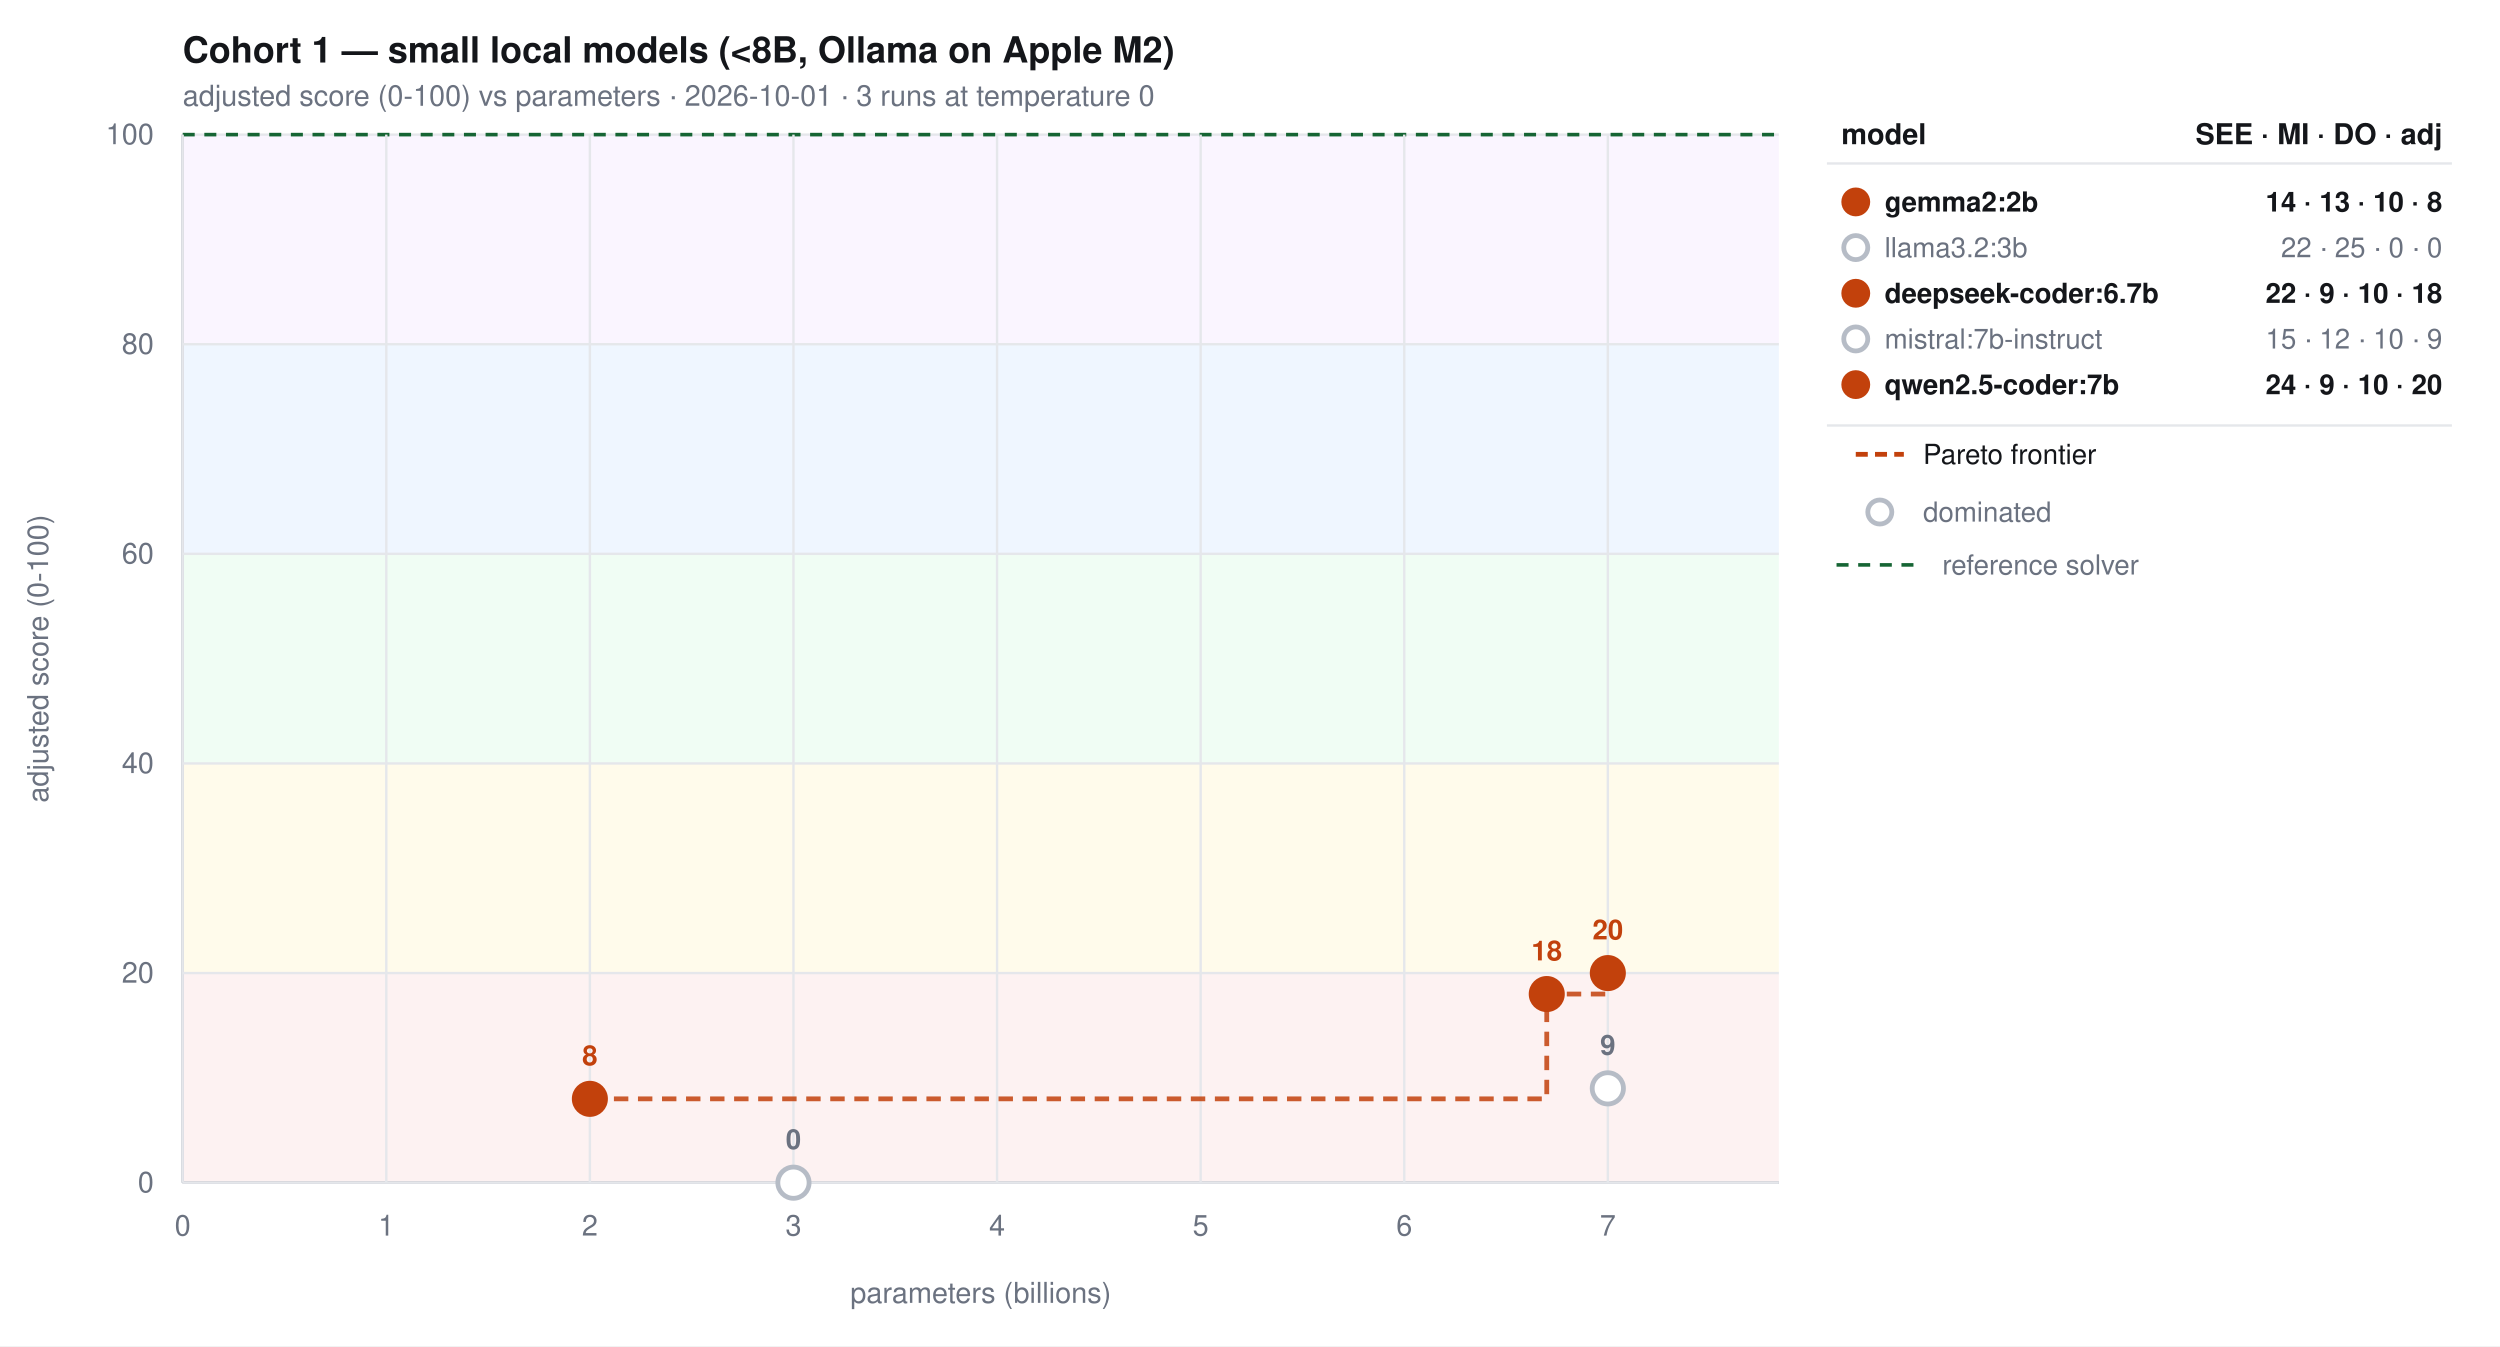
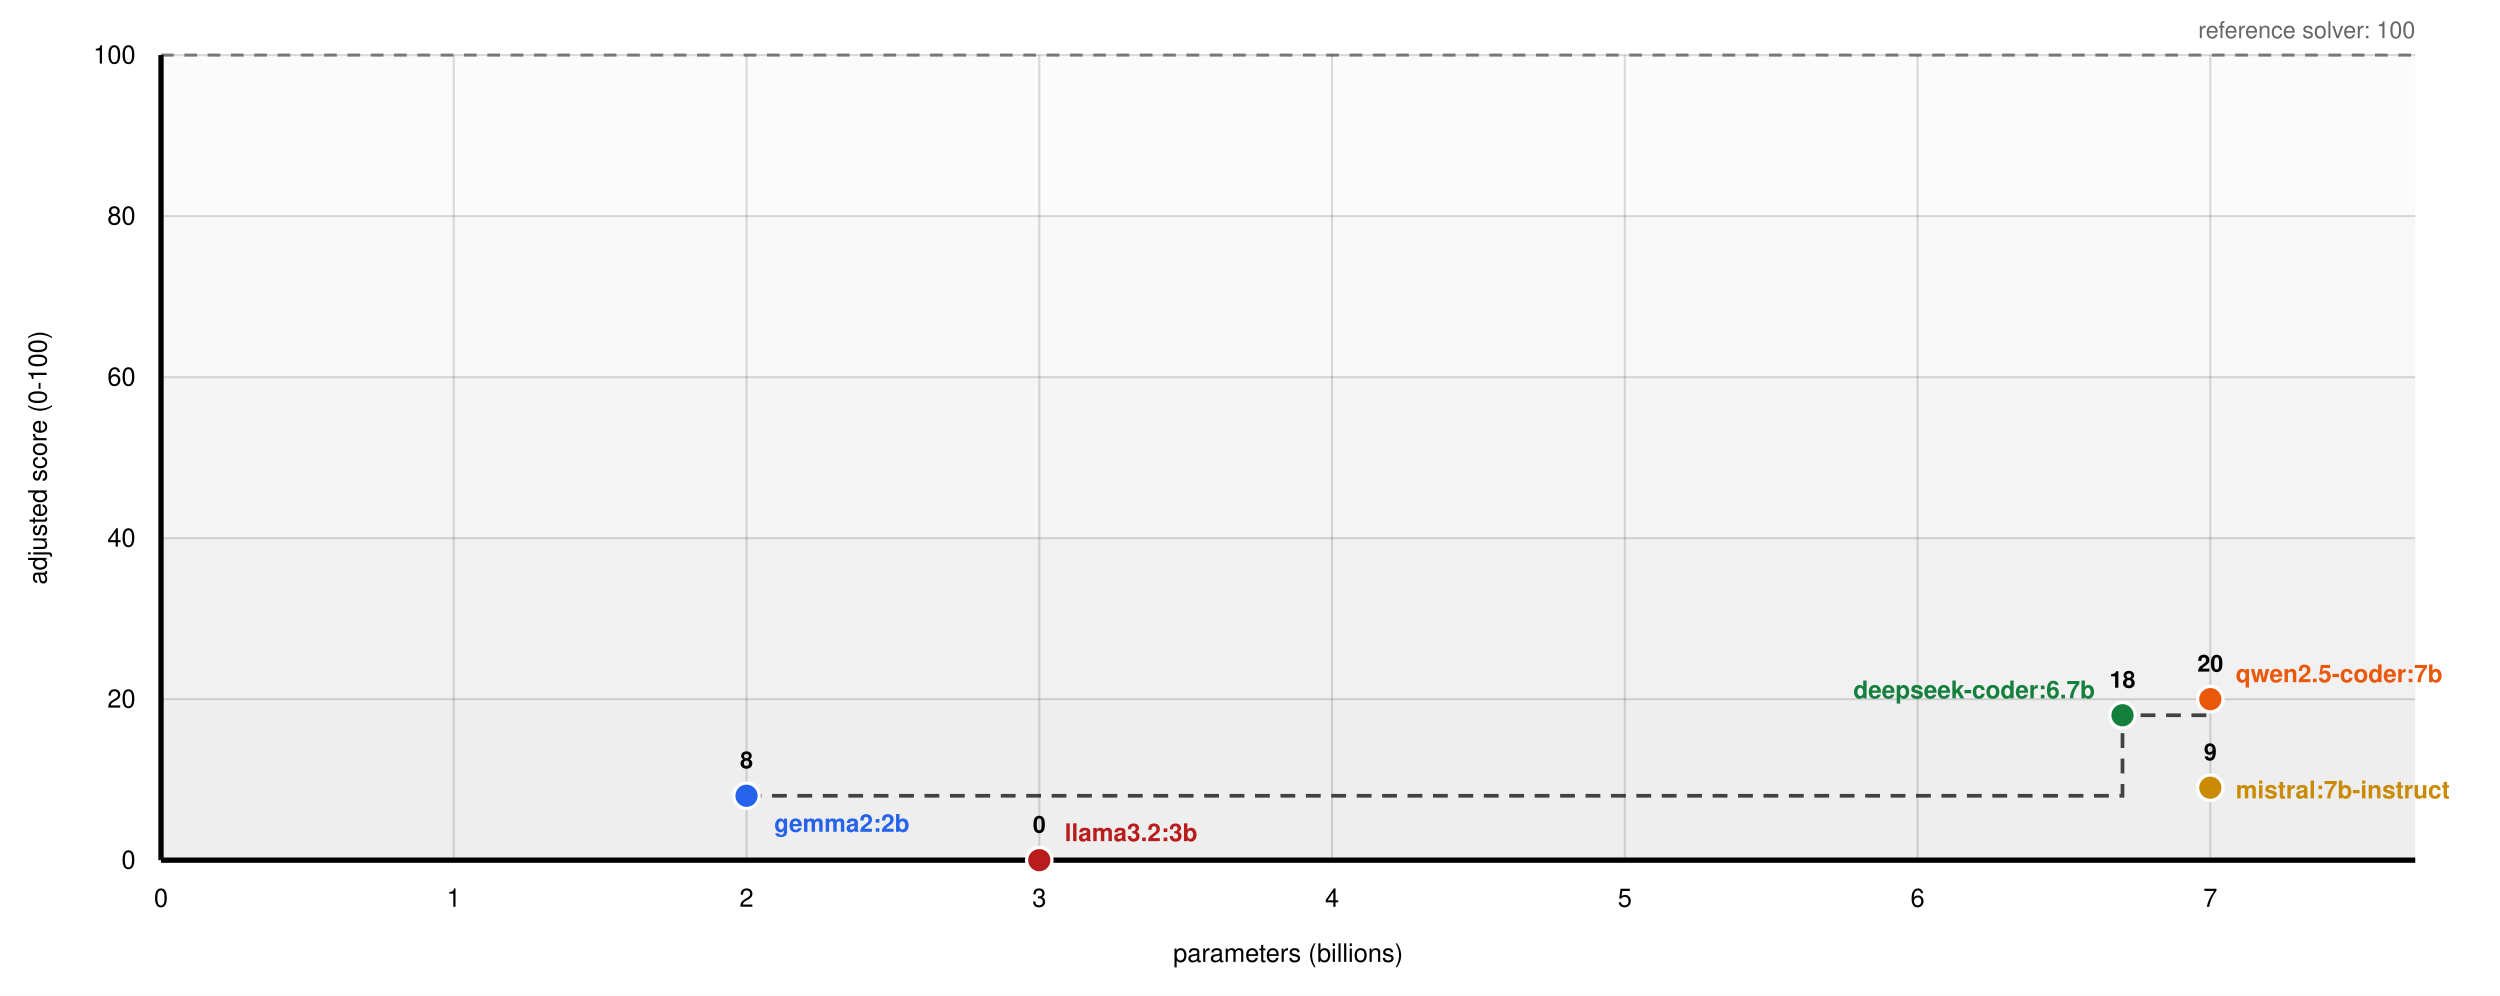
- <svg xmlns="http://www.w3.org/2000/svg" viewBox="0 0 1040 560" width="1040" height="560" font-family="ui-sans-serif,-apple-system,Segoe UI,Helvetica,Arial,sans-serif">
-   <rect width="1040" height="560" fill="#ffffff" />
-   <rect x="76" y="404.8" width="664" height="87.2" fill="#fdf2f2" />
-   <rect x="76" y="317.6" width="664" height="87.2" fill="#fffbeb" />
-   <rect x="76" y="230.4" width="664" height="87.2" fill="#f0fdf4" />
-   <rect x="76" y="143.2" width="664" height="87.2" fill="#eff6ff" />
-   <rect x="76" y="56" width="664" height="87.2" fill="#faf5ff" />
-   <line x1="76" y1="492" x2="740" y2="492" stroke="#9ca3af" stroke-width="1" />
-   <line x1="76" y1="56" x2="76" y2="492" stroke="#9ca3af" stroke-width="1" />
-   <line x1="76" y1="492" x2="740" y2="492" stroke="#e5e7eb" stroke-width="1" />
-   <text x="64" y="496" text-anchor="end" font-size="12" fill="#6b7280">0</text>
-   <line x1="76" y1="404.8" x2="740" y2="404.8" stroke="#e5e7eb" stroke-width="1" />
-   <text x="64" y="408.8" text-anchor="end" font-size="12" fill="#6b7280">20</text>
-   <line x1="76" y1="317.6" x2="740" y2="317.6" stroke="#e5e7eb" stroke-width="1" />
-   <text x="64" y="321.6" text-anchor="end" font-size="12" fill="#6b7280">40</text>
-   <line x1="76" y1="230.4" x2="740" y2="230.4" stroke="#e5e7eb" stroke-width="1" />
-   <text x="64" y="234.4" text-anchor="end" font-size="12" fill="#6b7280">60</text>
-   <line x1="76" y1="143.2" x2="740" y2="143.2" stroke="#e5e7eb" stroke-width="1" />
-   <text x="64" y="147.2" text-anchor="end" font-size="12" fill="#6b7280">80</text>
-   <line x1="76" y1="56" x2="740" y2="56" stroke="#e5e7eb" stroke-width="1" />
-   <text x="64" y="60" text-anchor="end" font-size="12" fill="#6b7280">100</text>
-   <line x1="76" y1="56" x2="740" y2="56" stroke="#166534" stroke-width="1.5" stroke-dasharray="5 4" />
-   <line x1="76" y1="492" x2="76" y2="56" stroke="#e5e7eb" stroke-width="1" />
-   <text x="76" y="514" text-anchor="middle" font-size="12" fill="#6b7280">0</text>
-   <line x1="160.694" y1="492" x2="160.694" y2="56" stroke="#e5e7eb" stroke-width="1" />
-   <text x="160.694" y="514" text-anchor="middle" font-size="12" fill="#6b7280">1</text>
-   <line x1="245.388" y1="492" x2="245.388" y2="56" stroke="#e5e7eb" stroke-width="1" />
-   <text x="245.388" y="514" text-anchor="middle" font-size="12" fill="#6b7280">2</text>
-   <line x1="330.082" y1="492" x2="330.082" y2="56" stroke="#e5e7eb" stroke-width="1" />
-   <text x="330.082" y="514" text-anchor="middle" font-size="12" fill="#6b7280">3</text>
-   <line x1="414.776" y1="492" x2="414.776" y2="56" stroke="#e5e7eb" stroke-width="1" />
-   <text x="414.776" y="514" text-anchor="middle" font-size="12" fill="#6b7280">4</text>
-   <line x1="499.469" y1="492" x2="499.469" y2="56" stroke="#e5e7eb" stroke-width="1" />
-   <text x="499.469" y="514" text-anchor="middle" font-size="12" fill="#6b7280">5</text>
-   <line x1="584.163" y1="492" x2="584.163" y2="56" stroke="#e5e7eb" stroke-width="1" />
-   <text x="584.163" y="514" text-anchor="middle" font-size="12" fill="#6b7280">6</text>
-   <line x1="668.857" y1="492" x2="668.857" y2="56" stroke="#e5e7eb" stroke-width="1" />
-   <text x="668.857" y="514" text-anchor="middle" font-size="12" fill="#6b7280">7</text>
-   <path d="M 245.388 457.12 L 643.449 457.12 L 643.449 413.52 L 668.857 413.52 L 668.857 404.8" fill="none" stroke="#c2410c" stroke-width="2" stroke-dasharray="6 4" opacity="0.85" />
-   <circle cx="245.388" cy="457.12" r="6.5" fill="#c2410c" stroke="#c2410c" stroke-width="2" />
-   <text x="245.388" y="443.12" text-anchor="middle" font-size="11.5" font-weight="600" fill="#c2410c">8</text>
-   <circle cx="330.082" cy="492" r="6.5" fill="#ffffff" stroke="#b6bcc6" stroke-width="2" />
-   <text x="330.082" y="478" text-anchor="middle" font-size="11.5" font-weight="600" fill="#6b7280">0</text>
-   <circle cx="643.449" cy="413.52" r="6.5" fill="#c2410c" stroke="#c2410c" stroke-width="2" />
-   <text x="643.449" y="399.52" text-anchor="middle" font-size="11.5" font-weight="600" fill="#c2410c">18</text>
-   <circle cx="668.857" cy="452.76" r="6.5" fill="#ffffff" stroke="#b6bcc6" stroke-width="2" />
-   <text x="668.857" y="438.76" text-anchor="middle" font-size="11.5" font-weight="600" fill="#6b7280">9</text>
-   <circle cx="668.857" cy="404.8" r="6.5" fill="#c2410c" stroke="#c2410c" stroke-width="2" />
-   <text x="668.857" y="390.8" text-anchor="middle" font-size="11.5" font-weight="600" fill="#c2410c">20</text>
-   <text x="766" y="60" font-size="12" font-weight="600" fill="#14161a">model</text>
-   <text x="1016" y="60" font-size="12" font-weight="600" fill="#14161a" text-anchor="end">SEE · MI · DO · adj</text>
-   <line x1="760" y1="68" x2="1020" y2="68" stroke="#e5e7eb" stroke-width="1" />
-   <circle cx="772" cy="84" r="5" fill="#c2410c" stroke="#c2410c" stroke-width="2" />
-   <text x="784" y="88" font-size="11.5" fill="#14161a" font-weight="600">gemma2:2b</text>
-   <text x="1016" y="88" font-size="11.5" fill="#14161a" text-anchor="end" font-weight="600">14 · 13 · 10 · 8</text>
-   <circle cx="772" cy="103" r="5" fill="#ffffff" stroke="#b6bcc6" stroke-width="2" />
-   <text x="784" y="107" font-size="11.5" fill="#6b7280" font-weight="400">llama3.2:3b</text>
-   <text x="1016" y="107" font-size="11.5" fill="#6b7280" text-anchor="end" font-weight="400">22 · 25 · 0 · 0</text>
-   <circle cx="772" cy="122" r="5" fill="#c2410c" stroke="#c2410c" stroke-width="2" />
-   <text x="784" y="126" font-size="11.5" fill="#14161a" font-weight="600">deepseek-coder:6.7b</text>
-   <text x="1016" y="126" font-size="11.5" fill="#14161a" text-anchor="end" font-weight="600">22 · 9 · 10 · 18</text>
-   <circle cx="772" cy="141" r="5" fill="#ffffff" stroke="#b6bcc6" stroke-width="2" />
-   <text x="784" y="145" font-size="11.5" fill="#6b7280" font-weight="400">mistral:7b-instruct</text>
-   <text x="1016" y="145" font-size="11.5" fill="#6b7280" text-anchor="end" font-weight="400">15 · 12 · 10 · 9</text>
-   <circle cx="772" cy="160" r="5" fill="#c2410c" stroke="#c2410c" stroke-width="2" />
-   <text x="784" y="164" font-size="11.5" fill="#14161a" font-weight="600">qwen2.5-coder:7b</text>
-   <text x="1016" y="164" font-size="11.5" fill="#14161a" text-anchor="end" font-weight="600">24 · 9 · 10 · 20</text>
-   <line x1="760" y1="177" x2="1020" y2="177" stroke="#e5e7eb" stroke-width="1" />
-   <line x1="772" y1="189" x2="792" y2="189" stroke="#c2410c" stroke-width="2" stroke-dasharray="5 3" />
-   <text x="800" y="193" font-size="11.5" fill="#14161a">Pareto frontier</text>
-   <circle cx="782" cy="213" r="5" fill="#ffffff" stroke="#b6bcc6" stroke-width="2" />
-   <text x="800" y="217" font-size="11.5" fill="#6b7280">dominated</text>
-   <line x1="764" y1="235" x2="800" y2="235" stroke="#166534" stroke-width="1.5" stroke-dasharray="5 4" />
-   <text x="808" y="239" font-size="11.5" fill="#6b7280">reference solver</text>
-   <text x="76" y="26" font-size="15" font-weight="600" fill="#14161a">Cohort 1 — small local models (&lt;8B, Ollama on Apple M2)</text>
-   <text x="76" y="44" font-size="12" fill="#6b7280">adjusted score (0-100) vs parameters · 2026-10-01 · 3 runs at temperature 0</text>
-   <text x="408" y="542" text-anchor="middle" font-size="12" fill="#6b7280">parameters (billions)</text>
-   <text x="20" y="274" text-anchor="middle" font-size="12" fill="#6b7280" transform="rotate(-90 20 274)">adjusted score (0-100)</text>
+ <svg xmlns="http://www.w3.org/2000/svg" viewBox="0 0 1180 470" width="1180" height="470" font-family="ui-sans-serif,-apple-system,Segoe UI,Helvetica,Arial,sans-serif">
+   <rect width="1180" height="470" fill="#ffffff" />
+   <rect x="76" y="330" width="1064" height="76" fill="#000000" fill-opacity="0.07" />
+   <rect x="76" y="254" width="1064" height="76" fill="#000000" fill-opacity="0.055" />
+   <rect x="76" y="178" width="1064" height="76" fill="#000000" fill-opacity="0.04" />
+   <rect x="76" y="102" width="1064" height="76" fill="#000000" fill-opacity="0.028" />
+   <rect x="76" y="26" width="1064" height="76" fill="#000000" fill-opacity="0.016" />
+   <line x1="76" y1="406" x2="1140" y2="406" stroke="#000000" stroke-opacity="0.14" stroke-width="1" />
+   <line x1="76" y1="330" x2="1140" y2="330" stroke="#000000" stroke-opacity="0.14" stroke-width="1" />
+   <line x1="76" y1="254" x2="1140" y2="254" stroke="#000000" stroke-opacity="0.14" stroke-width="1" />
+   <line x1="76" y1="178" x2="1140" y2="178" stroke="#000000" stroke-opacity="0.14" stroke-width="1" />
+   <line x1="76" y1="102" x2="1140" y2="102" stroke="#000000" stroke-opacity="0.14" stroke-width="1" />
+   <line x1="76" y1="26" x2="1140" y2="26" stroke="#000000" stroke-opacity="0.14" stroke-width="1" />
+   <line x1="76" y1="26" x2="76" y2="406" stroke="#000000" stroke-opacity="0.14" stroke-width="1" />
+   <line x1="214.182" y1="26" x2="214.182" y2="406" stroke="#000000" stroke-opacity="0.14" stroke-width="1" />
+   <line x1="352.364" y1="26" x2="352.364" y2="406" stroke="#000000" stroke-opacity="0.14" stroke-width="1" />
+   <line x1="490.545" y1="26" x2="490.545" y2="406" stroke="#000000" stroke-opacity="0.14" stroke-width="1" />
+   <line x1="628.727" y1="26" x2="628.727" y2="406" stroke="#000000" stroke-opacity="0.14" stroke-width="1" />
+   <line x1="766.909" y1="26" x2="766.909" y2="406" stroke="#000000" stroke-opacity="0.14" stroke-width="1" />
+   <line x1="905.091" y1="26" x2="905.091" y2="406" stroke="#000000" stroke-opacity="0.14" stroke-width="1" />
+   <line x1="1043.273" y1="26" x2="1043.273" y2="406" stroke="#000000" stroke-opacity="0.14" stroke-width="1" />
+   <line x1="76" y1="406" x2="1140" y2="406" stroke="#000000" stroke-width="2.5" />
+   <line x1="76" y1="26" x2="76" y2="406" stroke="#000000" stroke-width="2.5" />
+   <text x="64" y="410" text-anchor="end" font-size="12" fill="#000000">0</text>
+   <text x="64" y="334" text-anchor="end" font-size="12" fill="#000000">20</text>
+   <text x="64" y="258" text-anchor="end" font-size="12" fill="#000000">40</text>
+   <text x="64" y="182" text-anchor="end" font-size="12" fill="#000000">60</text>
+   <text x="64" y="106" text-anchor="end" font-size="12" fill="#000000">80</text>
+   <text x="64" y="30" text-anchor="end" font-size="12" fill="#000000">100</text>
+   <text x="76" y="428" text-anchor="middle" font-size="12" fill="#000000">0</text>
+   <text x="214.182" y="428" text-anchor="middle" font-size="12" fill="#000000">1</text>
+   <text x="352.364" y="428" text-anchor="middle" font-size="12" fill="#000000">2</text>
+   <text x="490.545" y="428" text-anchor="middle" font-size="12" fill="#000000">3</text>
+   <text x="628.727" y="428" text-anchor="middle" font-size="12" fill="#000000">4</text>
+   <text x="766.909" y="428" text-anchor="middle" font-size="12" fill="#000000">5</text>
+   <text x="905.091" y="428" text-anchor="middle" font-size="12" fill="#000000">6</text>
+   <text x="1043.273" y="428" text-anchor="middle" font-size="12" fill="#000000">7</text>
+   <line x1="76" y1="26" x2="1140" y2="26" stroke="#000000" stroke-opacity="0.45" stroke-width="1.5" stroke-dasharray="6 5" />
+   <text x="1140" y="18" text-anchor="end" font-size="11" fill="#000000" fill-opacity="0.6">reference solver: 100</text>
+   <path d="M 352.364 375.6 L 1001.818 375.6 L 1001.818 337.6 L 1043.273 337.6 L 1043.273 330" fill="none" stroke="#171717" stroke-width="1.75" stroke-dasharray="7 5" opacity="0.8" />
+   <circle cx="352.364" cy="375.6" r="6" fill="#2563eb" stroke="#ffffff" stroke-width="1.5" />
+   <text x="352.364" y="362.6" text-anchor="middle" font-size="11" font-weight="600" fill="#000000">8</text>
+   <text x="365.364" y="392.6" text-anchor="start" font-size="11.5" font-weight="600" fill="#2563eb">gemma2:2b</text>
+   <circle cx="490.545" cy="406" r="6" fill="#b91c1c" stroke="#ffffff" stroke-width="1.5" />
+   <text x="490.545" y="393" text-anchor="middle" font-size="11" font-weight="600" fill="#000000">0</text>
+   <text x="502.545" y="397" text-anchor="start" font-size="11.5" font-weight="600" fill="#b91c1c">llama3.2:3b</text>
+   <circle cx="1001.818" cy="337.6" r="6" fill="#15803d" stroke="#ffffff" stroke-width="1.5" />
+   <text x="1001.818" y="324.6" text-anchor="middle" font-size="11" font-weight="600" fill="#000000">18</text>
+   <text x="988.818" y="329.6" text-anchor="end" font-size="11.5" font-weight="600" fill="#15803d">deepseek-coder:6.7b</text>
+   <circle cx="1043.273" cy="371.8" r="6" fill="#ca8a04" stroke="#ffffff" stroke-width="1.5" />
+   <text x="1043.273" y="358.8" text-anchor="middle" font-size="11" font-weight="600" fill="#000000">9</text>
+   <text x="1055.273" y="376.8" text-anchor="start" font-size="11.5" font-weight="600" fill="#ca8a04">mistral:7b-instruct</text>
+   <circle cx="1043.273" cy="330" r="6" fill="#ea580c" stroke="#ffffff" stroke-width="1.5" />
+   <text x="1043.273" y="317" text-anchor="middle" font-size="11" font-weight="600" fill="#000000">20</text>
+   <text x="1055.273" y="322" text-anchor="start" font-size="11.5" font-weight="600" fill="#ea580c">qwen2.5-coder:7b</text>
+   <text x="608" y="454" text-anchor="middle" font-size="12" fill="#000000">parameters (billions)</text>
+   <text x="22" y="216" text-anchor="middle" font-size="12" fill="#000000" transform="rotate(-90 22 216)">adjusted score (0-100)</text>
</svg>
